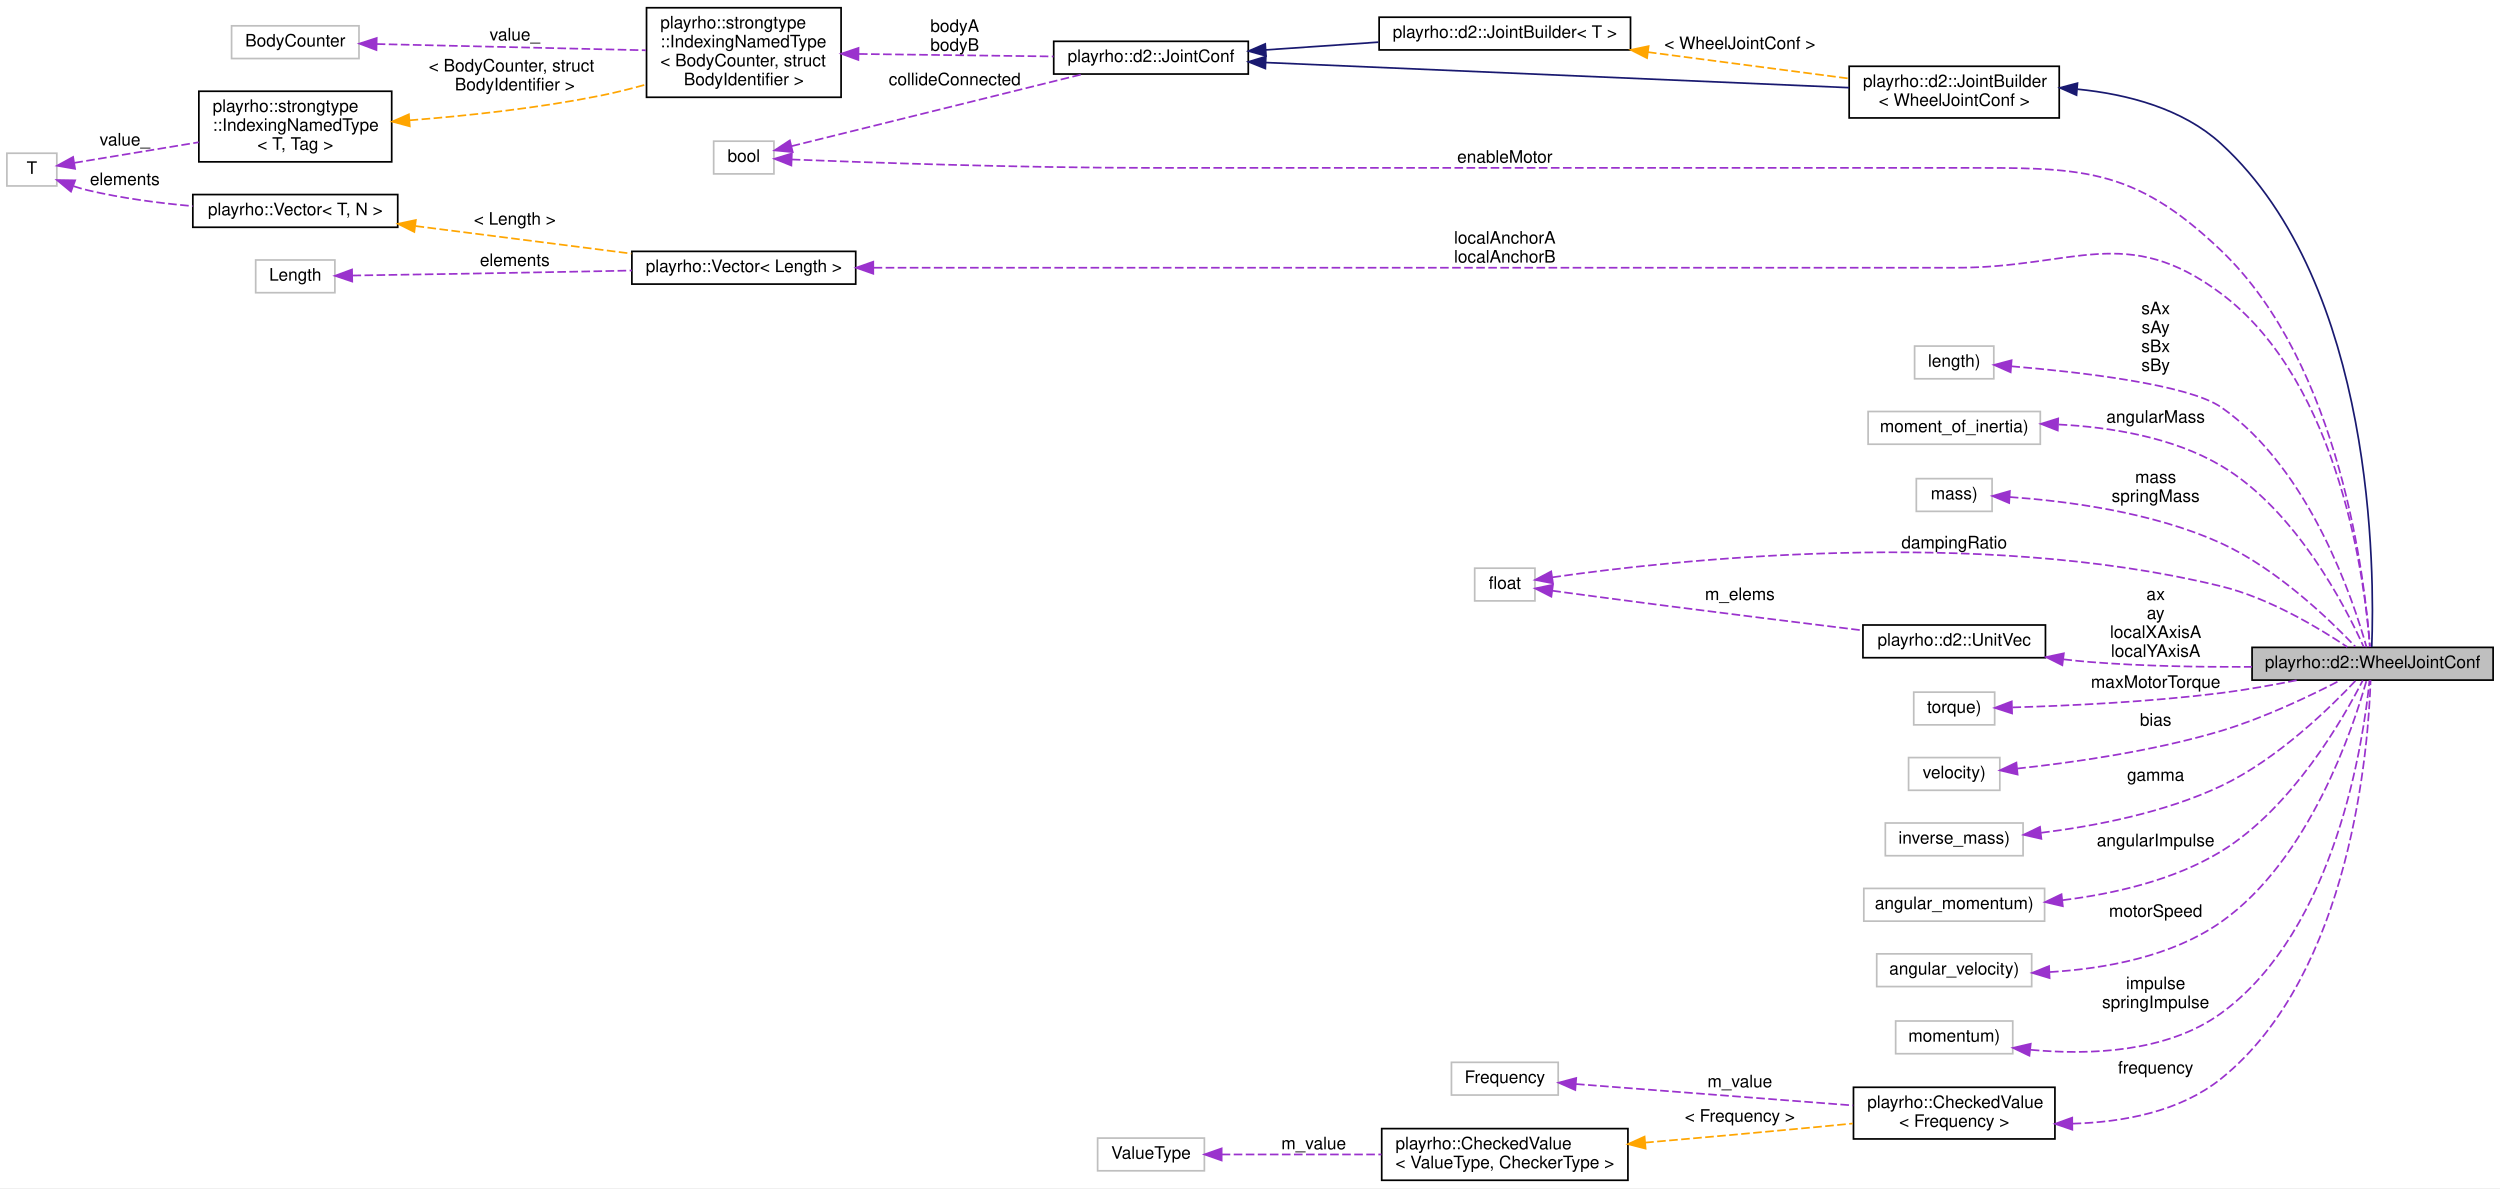
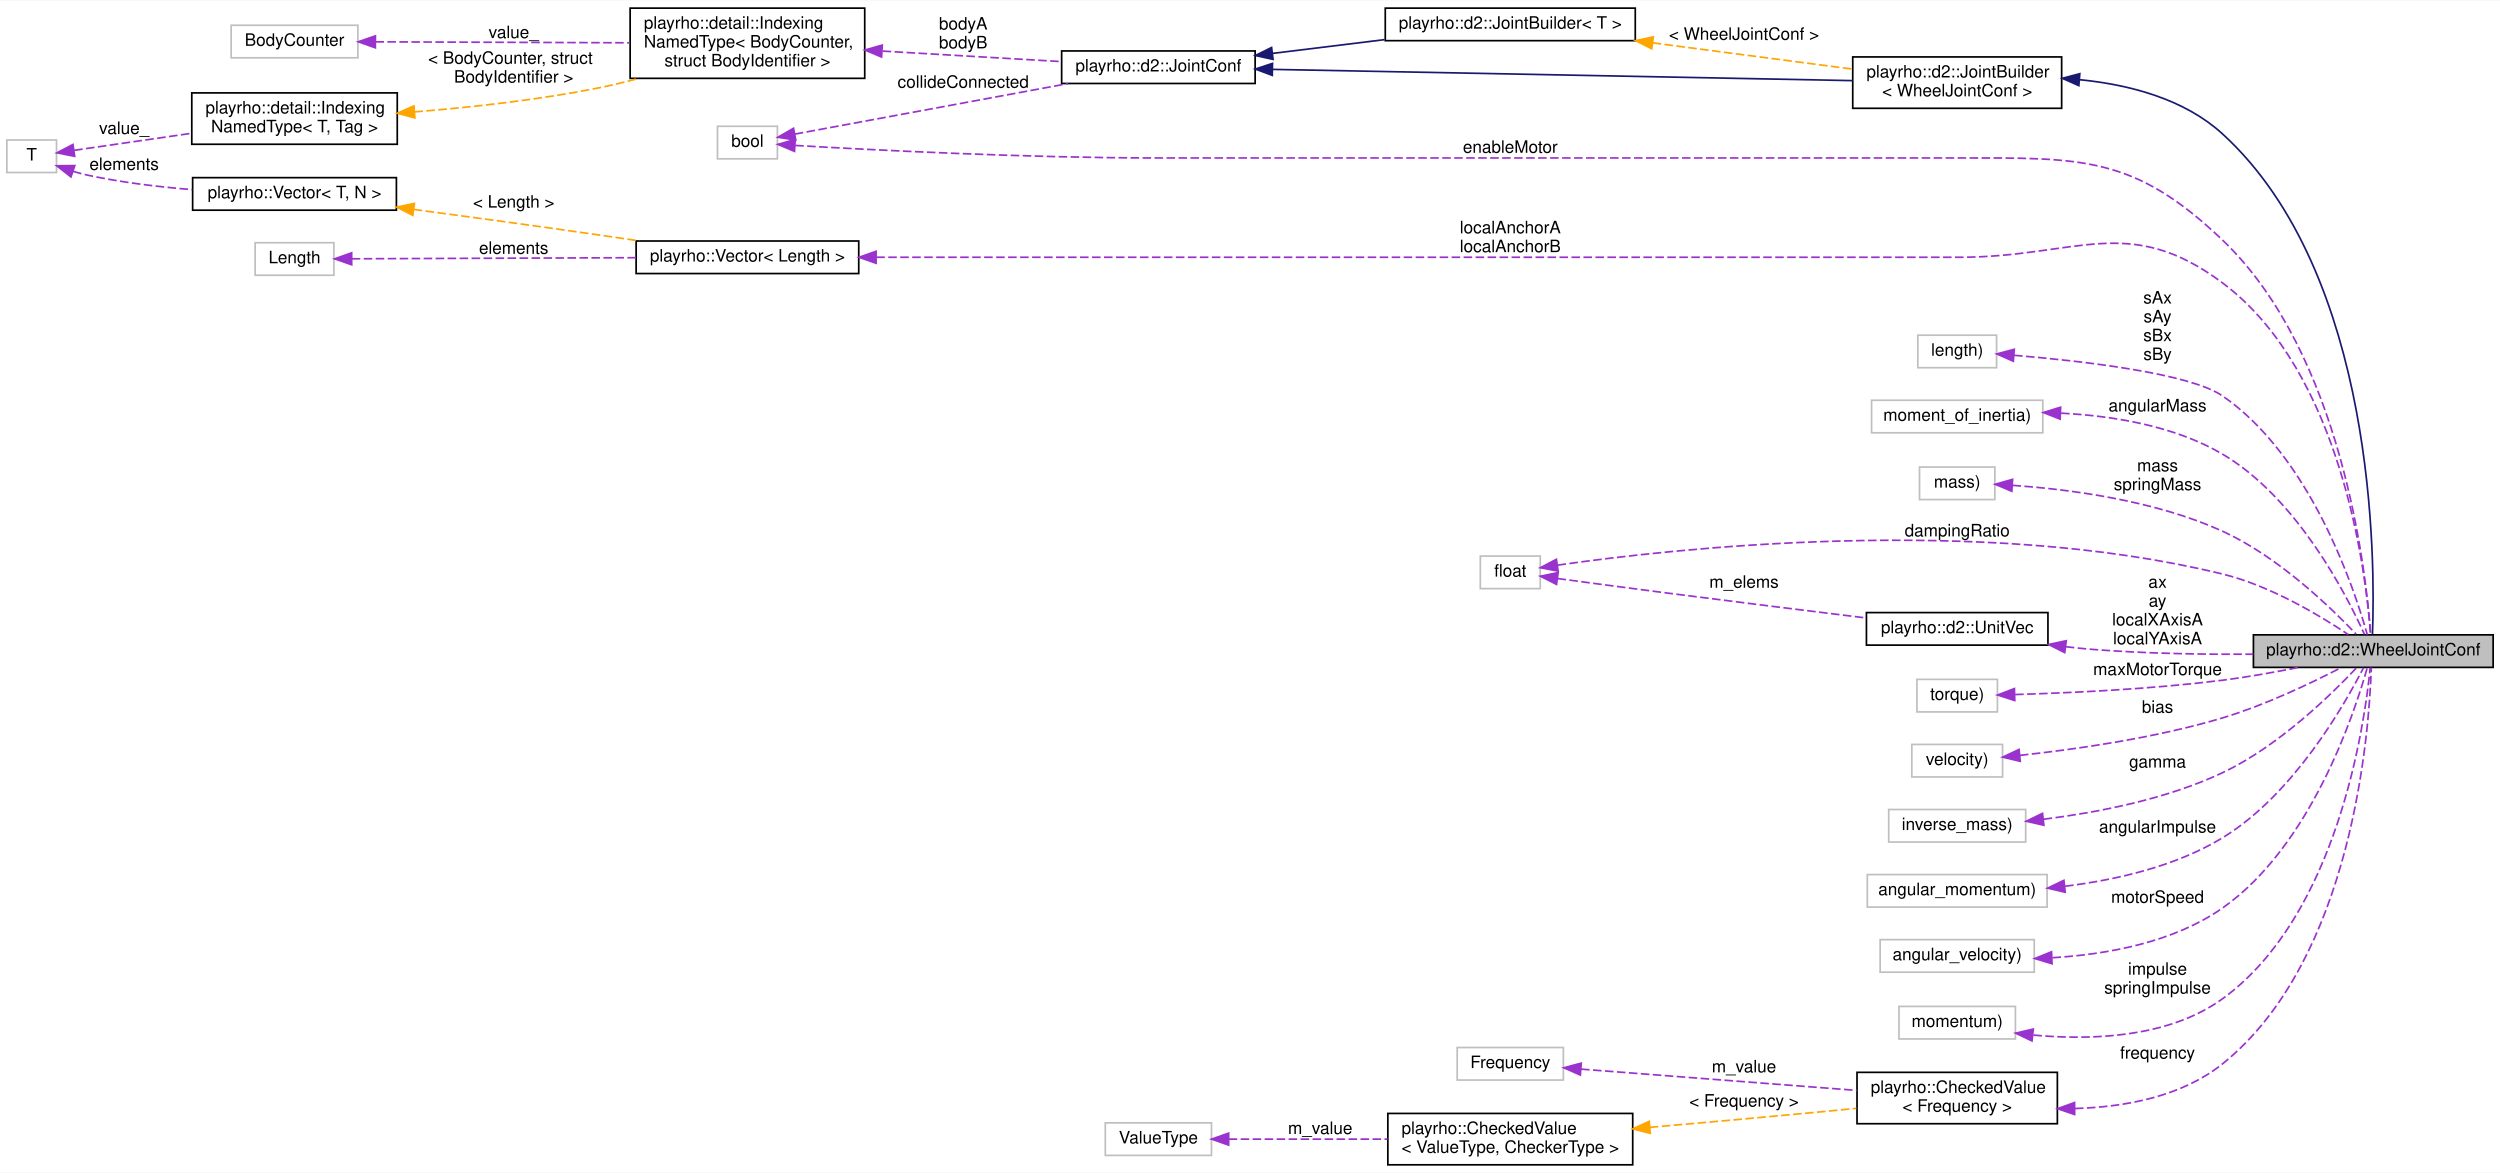
- <svg xmlns="http://www.w3.org/2000/svg" xmlns:xlink="http://www.w3.org/1999/xlink" width="1452pt" height="690pt" viewBox="0.00 0.00 1452.00 690.00">
-   <g id="graph0" class="graph" transform="scale(1 1) rotate(0) translate(4 686)">
-     <polygon fill="white" stroke="transparent" points="-4,4 -4,-686 1448,-686 1448,4 -4,4" />
+ <svg xmlns="http://www.w3.org/2000/svg" xmlns:xlink="http://www.w3.org/1999/xlink" width="1460pt" height="685pt" viewBox="0.00 0.00 1460.00 684.50">
+   <g id="graph0" class="graph" transform="scale(1 1) rotate(0) translate(4 680.5)">
+     <polygon fill="white" stroke="transparent" points="-4,4 -4,-680.5 1456,-680.5 1456,4 -4,4" />
    <g id="node1" class="node">
      <g id="a_node1">
        <a xlink:title="Wheel joint definition.">
-           <polygon fill="#bfbfbf" stroke="black" points="1304,-291 1304,-310 1444,-310 1444,-291 1304,-291" />
-           <text text-anchor="middle" x="1374" y="-298" font-family="Helvetica,sans-Serif" font-size="10.00">playrho::d2::WheelJointConf</text>
+           <polygon fill="#bfbfbf" stroke="black" points="1312,-291 1312,-310 1452,-310 1452,-291 1312,-291" />
+           <text text-anchor="middle" x="1382" y="-298" font-family="Helvetica,sans-Serif" font-size="10.00">playrho::d2::WheelJointConf</text>
        </a>
      </g>
    </g>
    <g id="node2" class="node">
      <g id="a_node2">
        <a xlink:href="structplayrho_1_1d2_1_1JointBuilder.html" target="_top" xlink:title=" ">
-           <polygon fill="white" stroke="black" points="1070,-617.5 1070,-647.5 1192,-647.5 1192,-617.5 1070,-617.5" />
-           <text text-anchor="start" x="1078" y="-635.5" font-family="Helvetica,sans-Serif" font-size="10.00">playrho::d2::JointBuilder</text>
-           <text text-anchor="middle" x="1131" y="-624.5" font-family="Helvetica,sans-Serif" font-size="10.00">&lt; WheelJointConf &gt;</text>
+           <polygon fill="white" stroke="black" points="1078,-617.5 1078,-647.5 1200,-647.5 1200,-617.5 1078,-617.5" />
+           <text text-anchor="start" x="1086" y="-635.5" font-family="Helvetica,sans-Serif" font-size="10.00">playrho::d2::JointBuilder</text>
+           <text text-anchor="middle" x="1139" y="-624.5" font-family="Helvetica,sans-Serif" font-size="10.00">&lt; WheelJointConf &gt;</text>
        </a>
      </g>
    </g>
    <g id="edge1" class="edge">
-       <path fill="none" stroke="midnightblue" d="M1202.5,-634.21C1231.57,-631.32 1263.63,-622.99 1286,-602.5 1375.74,-520.33 1375.15,-352.16 1373.51,-310.17" />
-       <polygon fill="midnightblue" stroke="midnightblue" points="1202.05,-630.73 1192.36,-635.01 1202.6,-637.71 1202.05,-630.73" />
+       <path fill="none" stroke="midnightblue" d="M1210.5,-634.21C1239.57,-631.32 1271.63,-622.99 1294,-602.5 1383.74,-520.33 1383.15,-352.16 1381.51,-310.17" />
+       <polygon fill="midnightblue" stroke="midnightblue" points="1210.05,-630.73 1200.36,-635.01 1210.6,-637.71 1210.05,-630.73" />
    </g>
    <g id="node3" class="node">
      <g id="a_node3">
-         <a xlink:href="structplayrho_1_1d2_1_1JointConf.html" target="_top" xlink:title="Abstract base joint definition class.">
-           <polygon fill="white" stroke="black" points="608,-643 608,-662 721,-662 721,-643 608,-643" />
-           <text text-anchor="middle" x="664.5" y="-650" font-family="Helvetica,sans-Serif" font-size="10.00">playrho::d2::JointConf</text>
+         <a xlink:href="structplayrho_1_1d2_1_1JointConf.html" target="_top" xlink:title="Base joint definition class.">
+           <polygon fill="white" stroke="black" points="616,-632 616,-651 729,-651 729,-632 616,-632" />
+           <text text-anchor="middle" x="672.5" y="-639" font-family="Helvetica,sans-Serif" font-size="10.00">playrho::d2::JointConf</text>
        </a>
      </g>
    </g>
    <g id="edge2" class="edge">
-       <path fill="none" stroke="midnightblue" d="M731.19,-649.67C821.5,-645.78 982.73,-638.84 1069.97,-635.08" />
-       <polygon fill="midnightblue" stroke="midnightblue" points="730.91,-646.18 721.07,-650.11 731.21,-653.17 730.91,-646.18" />
+       <path fill="none" stroke="midnightblue" d="M739.19,-640.23C829.5,-638.48 990.73,-635.35 1077.97,-633.66" />
+       <polygon fill="midnightblue" stroke="midnightblue" points="739,-636.73 729.07,-640.42 739.13,-643.73 739,-636.73" />
    </g>
    <g id="node9" class="node">
      <g id="a_node9">
        <a xlink:href="structplayrho_1_1d2_1_1JointBuilder.html" target="_top" xlink:title="Joint builder definition structure.">
-           <polygon fill="white" stroke="black" points="797,-657 797,-676 943,-676 943,-657 797,-657" />
-           <text text-anchor="middle" x="870" y="-664" font-family="Helvetica,sans-Serif" font-size="10.00">playrho::d2::JointBuilder&lt; T &gt;</text>
+           <polygon fill="white" stroke="black" points="805,-657 805,-676 951,-676 951,-657 805,-657" />
+           <text text-anchor="middle" x="878" y="-664" font-family="Helvetica,sans-Serif" font-size="10.00">playrho::d2::JointBuilder&lt; T &gt;</text>
        </a>
      </g>
    </g>
    <g id="edge9" class="edge">
-       <path fill="none" stroke="midnightblue" d="M731.16,-657.02C752.06,-658.46 775.3,-660.05 796.64,-661.52" />
-       <polygon fill="midnightblue" stroke="midnightblue" points="731.32,-653.52 721.11,-656.33 730.84,-660.5 731.32,-653.52" />
+       <path fill="none" stroke="midnightblue" d="M739.16,-649.57C760.06,-652.13 783.3,-654.99 804.64,-657.61" />
+       <polygon fill="midnightblue" stroke="midnightblue" points="739.46,-646.08 729.11,-648.33 738.61,-653.02 739.46,-646.08" />
    </g>
    <g id="node4" class="node">
      <g id="a_node4">
-         <a xlink:href="classplayrho_1_1strongtype_1_1IndexingNamedType.html" target="_top" xlink:title=" ">
-           <polygon fill="white" stroke="black" points="371.5,-629.5 371.5,-681.5 484.5,-681.5 484.5,-629.5 371.5,-629.5" />
-           <text text-anchor="start" x="379.5" y="-669.5" font-family="Helvetica,sans-Serif" font-size="10.00">playrho::strongtype</text>
-           <text text-anchor="start" x="379.5" y="-658.5" font-family="Helvetica,sans-Serif" font-size="10.00">::IndexingNamedType</text>
-           <text text-anchor="start" x="379.5" y="-647.5" font-family="Helvetica,sans-Serif" font-size="10.00">&lt; BodyCounter, struct</text>
-           <text text-anchor="middle" x="428" y="-636.5" font-family="Helvetica,sans-Serif" font-size="10.00"> BodyIdentifier &gt;</text>
+         <a xlink:href="classplayrho_1_1detail_1_1IndexingNamedType.html" target="_top" xlink:title=" ">
+           <polygon fill="white" stroke="black" points="364,-635 364,-676 501,-676 501,-635 364,-635" />
+           <text text-anchor="start" x="372" y="-664" font-family="Helvetica,sans-Serif" font-size="10.00">playrho::detail::Indexing</text>
+           <text text-anchor="start" x="372" y="-653" font-family="Helvetica,sans-Serif" font-size="10.00">NamedType&lt; BodyCounter,</text>
+           <text text-anchor="middle" x="432.5" y="-642" font-family="Helvetica,sans-Serif" font-size="10.00"> struct BodyIdentifier &gt;</text>
        </a>
      </g>
    </g>
    <g id="edge3" class="edge">
-       <path fill="none" stroke="#9a32cd" stroke-dasharray="5,2" d="M494.88,-654.66C530.5,-654.2 574.02,-653.64 607.92,-653.21" />
-       <polygon fill="#9a32cd" stroke="#9a32cd" points="494.53,-651.16 484.57,-654.79 494.62,-658.16 494.53,-651.16" />
-       <text text-anchor="middle" x="550.5" y="-667.5" font-family="Helvetica,sans-Serif" font-size="10.00"> bodyA</text>
-       <text text-anchor="middle" x="550.5" y="-656.5" font-family="Helvetica,sans-Serif" font-size="10.00">bodyB</text>
+       <path fill="none" stroke="#9a32cd" stroke-dasharray="5,2" d="M511.46,-650.91C545.54,-648.91 584.74,-646.6 615.81,-644.78" />
+       <polygon fill="#9a32cd" stroke="#9a32cd" points="510.84,-647.44 501.06,-651.53 511.25,-654.43 510.84,-647.44" />
+       <text text-anchor="middle" x="558.5" y="-663.5" font-family="Helvetica,sans-Serif" font-size="10.00"> bodyA</text>
+       <text text-anchor="middle" x="558.5" y="-652.5" font-family="Helvetica,sans-Serif" font-size="10.00">bodyB</text>
    </g>
    <g id="node5" class="node">
      <g id="a_node5">
        <a xlink:title=" ">
-           <polygon fill="white" stroke="#bfbfbf" points="130.5,-652 130.5,-671 204.5,-671 204.5,-652 130.5,-652" />
-           <text text-anchor="middle" x="167.5" y="-659" font-family="Helvetica,sans-Serif" font-size="10.00">BodyCounter</text>
+           <polygon fill="white" stroke="#bfbfbf" points="131,-647 131,-666 205,-666 205,-647 131,-647" />
+           <text text-anchor="middle" x="168" y="-654" font-family="Helvetica,sans-Serif" font-size="10.00">BodyCounter</text>
        </a>
      </g>
    </g>
    <g id="edge4" class="edge">
-       <path fill="none" stroke="#9a32cd" stroke-dasharray="5,2" d="M214.8,-660.43C258.6,-659.41 324.4,-657.88 371.1,-656.8" />
-       <polygon fill="#9a32cd" stroke="#9a32cd" points="214.63,-656.93 204.72,-660.66 214.79,-663.93 214.63,-656.93" />
-       <text text-anchor="middle" x="295" y="-662.5" font-family="Helvetica,sans-Serif" font-size="10.00"> value_</text>
+       <path fill="none" stroke="#9a32cd" stroke-dasharray="5,2" d="M215.25,-656.32C256.41,-656.17 317.14,-655.94 363.77,-655.76" />
+       <polygon fill="#9a32cd" stroke="#9a32cd" points="215.21,-652.82 205.22,-656.36 215.24,-659.82 215.21,-652.82" />
+       <text text-anchor="middle" x="296" y="-658.5" font-family="Helvetica,sans-Serif" font-size="10.00"> value_</text>
    </g>
    <g id="node6" class="node">
      <g id="a_node6">
-         <a xlink:href="classplayrho_1_1strongtype_1_1IndexingNamedType.html" target="_top" xlink:title="An indexable, hashable, named &quot;strong type&quot; template class.">
-           <polygon fill="white" stroke="black" points="111.5,-592 111.5,-633 223.5,-633 223.5,-592 111.5,-592" />
-           <text text-anchor="start" x="119.5" y="-621" font-family="Helvetica,sans-Serif" font-size="10.00">playrho::strongtype</text>
-           <text text-anchor="start" x="119.5" y="-610" font-family="Helvetica,sans-Serif" font-size="10.00">::IndexingNamedType</text>
-           <text text-anchor="middle" x="167.5" y="-599" font-family="Helvetica,sans-Serif" font-size="10.00">&lt; T, Tag &gt;</text>
+         <a xlink:href="classplayrho_1_1detail_1_1IndexingNamedType.html" target="_top" xlink:title="An indexable, hashable, named &quot;strong type&quot; template class.">
+           <polygon fill="white" stroke="black" points="108,-596.5 108,-626.5 228,-626.5 228,-596.5 108,-596.5" />
+           <text text-anchor="start" x="116" y="-614.5" font-family="Helvetica,sans-Serif" font-size="10.00">playrho::detail::Indexing</text>
+           <text text-anchor="middle" x="168" y="-603.5" font-family="Helvetica,sans-Serif" font-size="10.00">NamedType&lt; T, Tag &gt;</text>
        </a>
      </g>
    </g>
    <g id="edge5" class="edge">
-       <path fill="none" stroke="orange" stroke-dasharray="5,2" d="M233.89,-616.13C267.36,-618.75 308.61,-623.17 345,-630.5 353.61,-632.23 362.6,-634.5 371.35,-636.95" />
-       <polygon fill="orange" stroke="orange" points="234,-612.63 223.77,-615.37 233.48,-619.61 234,-612.63" />
-       <text text-anchor="start" x="245" y="-644.5" font-family="Helvetica,sans-Serif" font-size="10.00"> &lt; BodyCounter, struct</text>
-       <text text-anchor="middle" x="295" y="-633.5" font-family="Helvetica,sans-Serif" font-size="10.00"> BodyIdentifier &gt;</text>
+       <path fill="none" stroke="orange" stroke-dasharray="5,2" d="M238.01,-615.4C270.93,-618.05 310.74,-622.41 346,-629.5 353.45,-631 361.19,-632.87 368.82,-634.93" />
+       <polygon fill="orange" stroke="orange" points="238.26,-611.91 228.02,-614.63 237.73,-618.89 238.26,-611.91" />
+       <text text-anchor="start" x="246" y="-643.5" font-family="Helvetica,sans-Serif" font-size="10.00"> &lt; BodyCounter, struct</text>
+       <text text-anchor="middle" x="296" y="-632.5" font-family="Helvetica,sans-Serif" font-size="10.00"> BodyIdentifier &gt;</text>
    </g>
    <g id="node7" class="node">
      <g id="a_node7">
        <a xlink:title=" ">
-           <polygon fill="white" stroke="#bfbfbf" points="0,-578 0,-597 29,-597 29,-578 0,-578" />
-           <text text-anchor="middle" x="14.5" y="-585" font-family="Helvetica,sans-Serif" font-size="10.00">T</text>
+           <polygon fill="white" stroke="#bfbfbf" points="0,-580 0,-599 29,-599 29,-580 0,-580" />
+           <text text-anchor="middle" x="14.5" y="-587" font-family="Helvetica,sans-Serif" font-size="10.00">T</text>
        </a>
      </g>
    </g>
    <g id="edge6" class="edge">
-       <path fill="none" stroke="#9a32cd" stroke-dasharray="5,2" d="M39.18,-591.42C58.5,-594.62 86.56,-599.26 111.42,-603.38" />
-       <polygon fill="#9a32cd" stroke="#9a32cd" points="39.6,-587.94 29.17,-589.76 38.46,-594.85 39.6,-587.94" />
-       <text text-anchor="middle" x="68.5" y="-601.5" font-family="Helvetica,sans-Serif" font-size="10.00"> value_</text>
+       <path fill="none" stroke="#9a32cd" stroke-dasharray="5,2" d="M39.3,-592.96C57.68,-595.63 83.94,-599.44 107.87,-602.91" />
+       <polygon fill="#9a32cd" stroke="#9a32cd" points="39.61,-589.46 29.21,-591.49 38.61,-596.39 39.61,-589.46" />
+       <text text-anchor="middle" x="68.5" y="-602.5" font-family="Helvetica,sans-Serif" font-size="10.00"> value_</text>
    </g>
    <g id="node12" class="node">
      <g id="a_node12">
        <a xlink:href="structplayrho_1_1Vector.html" target="_top" xlink:title="Vector.">
-           <polygon fill="white" stroke="black" points="108,-554 108,-573 227,-573 227,-554 108,-554" />
-           <text text-anchor="middle" x="167.5" y="-561" font-family="Helvetica,sans-Serif" font-size="10.00">playrho::Vector&lt; T, N &gt;</text>
+           <polygon fill="white" stroke="black" points="108.5,-558 108.5,-577 227.5,-577 227.5,-558 108.5,-558" />
+           <text text-anchor="middle" x="168" y="-565" font-family="Helvetica,sans-Serif" font-size="10.00">playrho::Vector&lt; T, N &gt;</text>
        </a>
      </g>
    </g>
    <g id="edge13" class="edge">
-       <path fill="none" stroke="#9a32cd" stroke-dasharray="5,2" d="M38.67,-577.89C41.45,-576.97 44.26,-576.15 47,-575.5 66.58,-570.87 88.38,-568.03 107.94,-566.28" />
-       <polygon fill="#9a32cd" stroke="#9a32cd" points="37.22,-574.69 29.05,-581.44 39.65,-581.26 37.22,-574.69" />
-       <text text-anchor="middle" x="68.5" y="-578.5" font-family="Helvetica,sans-Serif" font-size="10.00"> elements</text>
+       <path fill="none" stroke="#9a32cd" stroke-dasharray="5,2" d="M38.71,-580.68C41.47,-579.85 44.28,-579.09 47,-578.5 66.73,-574.22 88.64,-571.6 108.27,-570" />
+       <polygon fill="#9a32cd" stroke="#9a32cd" points="37.44,-577.42 29.09,-583.94 39.68,-584.05 37.44,-577.42" />
+       <text text-anchor="middle" x="68.5" y="-581.5" font-family="Helvetica,sans-Serif" font-size="10.00"> elements</text>
    </g>
    <g id="node8" class="node">
      <g id="a_node8">
        <a xlink:title=" ">
-           <polygon fill="white" stroke="#bfbfbf" points="410.5,-585 410.5,-604 445.5,-604 445.5,-585 410.5,-585" />
-           <text text-anchor="middle" x="428" y="-592" font-family="Helvetica,sans-Serif" font-size="10.00">bool</text>
+           <polygon fill="white" stroke="#bfbfbf" points="415,-588 415,-607 450,-607 450,-588 415,-588" />
+           <text text-anchor="middle" x="432.5" y="-595" font-family="Helvetica,sans-Serif" font-size="10.00">bool</text>
        </a>
      </g>
    </g>
    <g id="edge22" class="edge">
-       <path fill="none" stroke="#9a32cd" stroke-dasharray="5,2" d="M455.84,-593.37C499.4,-591.63 588.23,-588.5 663.5,-588.5 663.5,-588.5 663.5,-588.5 1132,-588.5 1203.69,-588.5 1234.16,-590.02 1286,-540.5 1355.86,-473.76 1369.83,-346.65 1372.44,-310.38" />
-       <polygon fill="#9a32cd" stroke="#9a32cd" points="455.62,-589.87 445.77,-593.78 455.91,-596.87 455.62,-589.87" />
-       <text text-anchor="middle" x="870" y="-591.5" font-family="Helvetica,sans-Serif" font-size="10.00"> enableMotor</text>
+       <path fill="none" stroke="#9a32cd" stroke-dasharray="5,2" d="M460.4,-595.82C504.49,-593.22 594.88,-588.5 671.5,-588.5 671.5,-588.5 671.5,-588.5 1140,-588.5 1211.69,-588.5 1242.16,-590.02 1294,-540.5 1363.86,-473.76 1377.83,-346.65 1380.44,-310.38" />
+       <polygon fill="#9a32cd" stroke="#9a32cd" points="460,-592.34 450.23,-596.43 460.42,-599.32 460,-592.34" />
+       <text text-anchor="middle" x="878" y="-591.5" font-family="Helvetica,sans-Serif" font-size="10.00"> enableMotor</text>
    </g>
    <g id="edge7" class="edge">
-       <path fill="none" stroke="#9a32cd" stroke-dasharray="5,2" d="M455.76,-601.12C497.18,-611.36 577,-631.11 624.74,-642.91" />
-       <polygon fill="#9a32cd" stroke="#9a32cd" points="456.41,-597.67 445.86,-598.67 454.73,-604.47 456.41,-597.67" />
-       <text text-anchor="middle" x="550.5" y="-636.5" font-family="Helvetica,sans-Serif" font-size="10.00"> collideConnected</text>
+       <path fill="none" stroke="#9a32cd" stroke-dasharray="5,2" d="M460.16,-602.43C498.67,-609.55 570.61,-622.85 619.76,-631.93" />
+       <polygon fill="#9a32cd" stroke="#9a32cd" points="460.71,-598.97 450.24,-600.59 459.43,-605.85 460.71,-598.97" />
+       <text text-anchor="middle" x="558.5" y="-629.5" font-family="Helvetica,sans-Serif" font-size="10.00"> collideConnected</text>
    </g>
    <g id="edge8" class="edge">
-       <path fill="none" stroke="orange" stroke-dasharray="5,2" d="M953.12,-655.72C990.91,-650.76 1034.94,-644.98 1069.62,-640.43" />
-       <polygon fill="orange" stroke="orange" points="952.61,-652.26 943.15,-657.03 953.52,-659.2 952.61,-652.26" />
-       <text text-anchor="middle" x="1006.5" y="-657.5" font-family="Helvetica,sans-Serif" font-size="10.00"> &lt; WheelJointConf &gt;</text>
+       <path fill="none" stroke="orange" stroke-dasharray="5,2" d="M961.12,-655.72C998.91,-650.76 1042.94,-644.98 1077.62,-640.43" />
+       <polygon fill="orange" stroke="orange" points="960.61,-652.26 951.15,-657.03 961.52,-659.2 960.61,-652.26" />
+       <text text-anchor="middle" x="1014.5" y="-657.5" font-family="Helvetica,sans-Serif" font-size="10.00"> &lt; WheelJointConf &gt;</text>
    </g>
    <g id="node10" class="node">
      <g id="a_node10">
        <a xlink:href="structplayrho_1_1Vector.html" target="_top" xlink:title=" ">
-           <polygon fill="white" stroke="black" points="363,-521 363,-540 493,-540 493,-521 363,-521" />
-           <text text-anchor="middle" x="428" y="-528" font-family="Helvetica,sans-Serif" font-size="10.00">playrho::Vector&lt; Length &gt;</text>
+           <polygon fill="white" stroke="black" points="367.5,-521 367.5,-540 497.5,-540 497.5,-521 367.5,-521" />
+           <text text-anchor="middle" x="432.5" y="-528" font-family="Helvetica,sans-Serif" font-size="10.00">playrho::Vector&lt; Length &gt;</text>
        </a>
      </g>
    </g>
    <g id="edge10" class="edge">
-       <path fill="none" stroke="#9a32cd" stroke-dasharray="5,2" d="M503.4,-530.5C549.51,-530.5 609.94,-530.5 663.5,-530.5 663.5,-530.5 663.5,-530.5 1132,-530.5 1200.77,-530.5 1230.91,-556.66 1286,-515.5 1356,-463.2 1369.84,-345.08 1372.43,-310.31" />
-       <polygon fill="#9a32cd" stroke="#9a32cd" points="503.2,-527 493.2,-530.5 503.2,-534 503.2,-527" />
-       <text text-anchor="middle" x="870" y="-544.5" font-family="Helvetica,sans-Serif" font-size="10.00"> localAnchorA</text>
-       <text text-anchor="middle" x="870" y="-533.5" font-family="Helvetica,sans-Serif" font-size="10.00">localAnchorB</text>
+       <path fill="none" stroke="#9a32cd" stroke-dasharray="5,2" d="M507.73,-530.5C554.68,-530.5 616.64,-530.5 671.5,-530.5 671.5,-530.5 671.5,-530.5 1140,-530.5 1208.77,-530.5 1238.91,-556.66 1294,-515.5 1364,-463.2 1377.84,-345.08 1380.43,-310.31" />
+       <polygon fill="#9a32cd" stroke="#9a32cd" points="507.64,-527 497.64,-530.5 507.64,-534 507.64,-527" />
+       <text text-anchor="middle" x="878" y="-544.5" font-family="Helvetica,sans-Serif" font-size="10.00"> localAnchorA</text>
+       <text text-anchor="middle" x="878" y="-533.5" font-family="Helvetica,sans-Serif" font-size="10.00">localAnchorB</text>
    </g>
    <g id="node11" class="node">
      <g id="a_node11">
        <a xlink:title=" ">
-           <polygon fill="white" stroke="#bfbfbf" points="144.5,-516 144.5,-535 190.5,-535 190.5,-516 144.5,-516" />
-           <text text-anchor="middle" x="167.5" y="-523" font-family="Helvetica,sans-Serif" font-size="10.00">Length</text>
+           <polygon fill="white" stroke="#bfbfbf" points="145,-520 145,-539 191,-539 191,-520 145,-520" />
+           <text text-anchor="middle" x="168" y="-527" font-family="Helvetica,sans-Serif" font-size="10.00">Length</text>
        </a>
      </g>
    </g>
    <g id="edge11" class="edge">
-       <path fill="none" stroke="#9a32cd" stroke-dasharray="5,2" d="M200.72,-525.98C236.1,-526.52 294.6,-527.46 345,-528.5 350.84,-528.62 356.91,-528.75 362.99,-528.89" />
-       <polygon fill="#9a32cd" stroke="#9a32cd" points="200.57,-522.47 190.51,-525.82 200.46,-529.47 200.57,-522.47" />
-       <text text-anchor="middle" x="295" y="-531.5" font-family="Helvetica,sans-Serif" font-size="10.00"> elements</text>
+       <path fill="none" stroke="#9a32cd" stroke-dasharray="5,2" d="M201.41,-529.62C242.65,-529.78 314.82,-530.06 367.36,-530.26" />
+       <polygon fill="#9a32cd" stroke="#9a32cd" points="201.39,-526.12 191.38,-529.59 201.37,-533.12 201.39,-526.12" />
+       <text text-anchor="middle" x="296" y="-532.5" font-family="Helvetica,sans-Serif" font-size="10.00"> elements</text>
    </g>
    <g id="edge12" class="edge">
-       <path fill="none" stroke="orange" stroke-dasharray="5,2" d="M237.35,-554.71C276.24,-549.75 324.55,-543.58 362.68,-538.71" />
-       <polygon fill="orange" stroke="orange" points="236.63,-551.27 227.16,-556.01 237.52,-558.22 236.63,-551.27" />
-       <text text-anchor="middle" x="295" y="-555.5" font-family="Helvetica,sans-Serif" font-size="10.00"> &lt; Length &gt;</text>
+       <path fill="none" stroke="orange" stroke-dasharray="5,2" d="M237.58,-558.46C270.4,-554.07 310.26,-548.64 346,-543.5 353.58,-542.41 361.53,-541.24 369.41,-540.06" />
+       <polygon fill="orange" stroke="orange" points="237.08,-555 227.63,-559.79 238.01,-561.94 237.08,-555" />
+       <text text-anchor="middle" x="296" y="-559.5" font-family="Helvetica,sans-Serif" font-size="10.00"> &lt; Length &gt;</text>
    </g>
    <g id="node13" class="node">
      <g id="a_node13">
        <a xlink:title=" ">
-           <polygon fill="white" stroke="#bfbfbf" points="1108,-466 1108,-485 1154,-485 1154,-466 1108,-466" />
-           <text text-anchor="middle" x="1131" y="-473" font-family="Helvetica,sans-Serif" font-size="10.00">length)</text>
+           <polygon fill="white" stroke="#bfbfbf" points="1116,-466 1116,-485 1162,-485 1162,-466 1116,-466" />
+           <text text-anchor="middle" x="1139" y="-473" font-family="Helvetica,sans-Serif" font-size="10.00">length)</text>
        </a>
      </g>
    </g>
    <g id="edge14" class="edge">
-       <path fill="none" stroke="#9a32cd" stroke-dasharray="5,2" d="M1164.21,-473.26C1203.4,-469.99 1266.74,-462.81 1286,-449.5 1337.5,-413.9 1362.9,-337.12 1370.49,-310.12" />
-       <polygon fill="#9a32cd" stroke="#9a32cd" points="1163.78,-469.78 1154.09,-474.06 1164.33,-476.76 1163.78,-469.78" />
-       <text text-anchor="middle" x="1248" y="-503.5" font-family="Helvetica,sans-Serif" font-size="10.00"> sAx</text>
-       <text text-anchor="middle" x="1248" y="-492.5" font-family="Helvetica,sans-Serif" font-size="10.00">sAy</text>
-       <text text-anchor="middle" x="1248" y="-481.5" font-family="Helvetica,sans-Serif" font-size="10.00">sBx</text>
-       <text text-anchor="middle" x="1248" y="-470.5" font-family="Helvetica,sans-Serif" font-size="10.00">sBy</text>
+       <path fill="none" stroke="#9a32cd" stroke-dasharray="5,2" d="M1172.21,-473.26C1211.4,-469.99 1274.74,-462.81 1294,-449.5 1345.5,-413.9 1370.9,-337.12 1378.49,-310.12" />
+       <polygon fill="#9a32cd" stroke="#9a32cd" points="1171.78,-469.78 1162.09,-474.06 1172.33,-476.76 1171.78,-469.78" />
+       <text text-anchor="middle" x="1256" y="-503.5" font-family="Helvetica,sans-Serif" font-size="10.00"> sAx</text>
+       <text text-anchor="middle" x="1256" y="-492.5" font-family="Helvetica,sans-Serif" font-size="10.00">sAy</text>
+       <text text-anchor="middle" x="1256" y="-481.5" font-family="Helvetica,sans-Serif" font-size="10.00">sBx</text>
+       <text text-anchor="middle" x="1256" y="-470.5" font-family="Helvetica,sans-Serif" font-size="10.00">sBy</text>
    </g>
    <g id="node14" class="node">
      <g id="a_node14">
        <a xlink:title=" ">
-           <polygon fill="white" stroke="#bfbfbf" points="1081,-428 1081,-447 1181,-447 1181,-428 1081,-428" />
-           <text text-anchor="middle" x="1131" y="-435" font-family="Helvetica,sans-Serif" font-size="10.00">moment_of_inertia)</text>
+           <polygon fill="white" stroke="#bfbfbf" points="1089,-428 1089,-447 1189,-447 1189,-428 1089,-428" />
+           <text text-anchor="middle" x="1139" y="-435" font-family="Helvetica,sans-Serif" font-size="10.00">moment_of_inertia)</text>
        </a>
      </g>
    </g>
    <g id="edge15" class="edge">
-       <path fill="none" stroke="#9a32cd" stroke-dasharray="5,2" d="M1191.67,-439.45C1221.78,-437.93 1257.8,-432.12 1286,-415.5 1329.57,-389.83 1358.55,-333.07 1368.84,-310.26" />
-       <polygon fill="#9a32cd" stroke="#9a32cd" points="1191.15,-435.96 1181.28,-439.82 1191.4,-442.96 1191.15,-435.96" />
-       <text text-anchor="middle" x="1248" y="-440.5" font-family="Helvetica,sans-Serif" font-size="10.00"> angularMass</text>
+       <path fill="none" stroke="#9a32cd" stroke-dasharray="5,2" d="M1199.67,-439.45C1229.78,-437.93 1265.8,-432.12 1294,-415.5 1337.57,-389.83 1366.55,-333.07 1376.84,-310.26" />
+       <polygon fill="#9a32cd" stroke="#9a32cd" points="1199.15,-435.96 1189.28,-439.82 1199.4,-442.96 1199.15,-435.96" />
+       <text text-anchor="middle" x="1256" y="-440.5" font-family="Helvetica,sans-Serif" font-size="10.00"> angularMass</text>
    </g>
    <g id="node15" class="node">
      <g id="a_node15">
        <a xlink:title=" ">
-           <polygon fill="white" stroke="#bfbfbf" points="1109,-389 1109,-408 1153,-408 1153,-389 1109,-389" />
-           <text text-anchor="middle" x="1131" y="-396" font-family="Helvetica,sans-Serif" font-size="10.00">mass)</text>
+           <polygon fill="white" stroke="#bfbfbf" points="1117,-389 1117,-408 1161,-408 1161,-389 1117,-389" />
+           <text text-anchor="middle" x="1139" y="-396" font-family="Helvetica,sans-Serif" font-size="10.00">mass)</text>
        </a>
      </g>
    </g>
    <g id="edge16" class="edge">
-       <path fill="none" stroke="#9a32cd" stroke-dasharray="5,2" d="M1163.28,-397.32C1195.39,-395.09 1246.14,-388.72 1286,-370.5 1318.44,-355.67 1349.19,-326 1363.92,-310.48" />
-       <polygon fill="#9a32cd" stroke="#9a32cd" points="1162.92,-393.83 1153.15,-397.93 1163.34,-400.82 1162.92,-393.83" />
-       <text text-anchor="middle" x="1248" y="-405.5" font-family="Helvetica,sans-Serif" font-size="10.00"> mass</text>
-       <text text-anchor="middle" x="1248" y="-394.5" font-family="Helvetica,sans-Serif" font-size="10.00">springMass</text>
+       <path fill="none" stroke="#9a32cd" stroke-dasharray="5,2" d="M1171.28,-397.32C1203.39,-395.09 1254.14,-388.72 1294,-370.5 1326.44,-355.67 1357.19,-326 1371.92,-310.48" />
+       <polygon fill="#9a32cd" stroke="#9a32cd" points="1170.92,-393.83 1161.15,-397.93 1171.34,-400.82 1170.92,-393.83" />
+       <text text-anchor="middle" x="1256" y="-405.5" font-family="Helvetica,sans-Serif" font-size="10.00"> mass</text>
+       <text text-anchor="middle" x="1256" y="-394.5" font-family="Helvetica,sans-Serif" font-size="10.00">springMass</text>
    </g>
    <g id="node16" class="node">
      <g id="a_node16">
        <a xlink:title=" ">
-           <polygon fill="white" stroke="#bfbfbf" points="852.5,-337 852.5,-356 887.5,-356 887.5,-337 852.5,-337" />
-           <text text-anchor="middle" x="870" y="-344" font-family="Helvetica,sans-Serif" font-size="10.00">float</text>
+           <polygon fill="white" stroke="#bfbfbf" points="860.5,-337 860.5,-356 895.5,-356 895.5,-337 860.5,-337" />
+           <text text-anchor="middle" x="878" y="-344" font-family="Helvetica,sans-Serif" font-size="10.00">float</text>
        </a>
      </g>
    </g>
    <g id="edge17" class="edge">
-       <path fill="none" stroke="#9a32cd" stroke-dasharray="5,2" d="M897.61,-350.7C964.23,-360.29 1143.13,-380.44 1286,-345.5 1313.92,-338.67 1342.89,-321.25 1359.36,-310.19" />
-       <polygon fill="#9a32cd" stroke="#9a32cd" points="897.96,-347.21 887.55,-349.2 896.93,-354.13 897.96,-347.21" />
-       <text text-anchor="middle" x="1131" y="-367.5" font-family="Helvetica,sans-Serif" font-size="10.00"> dampingRatio</text>
+       <path fill="none" stroke="#9a32cd" stroke-dasharray="5,2" d="M905.61,-350.7C972.23,-360.29 1151.13,-380.44 1294,-345.5 1321.92,-338.67 1350.89,-321.25 1367.36,-310.19" />
+       <polygon fill="#9a32cd" stroke="#9a32cd" points="905.96,-347.21 895.55,-349.2 904.93,-354.13 905.96,-347.21" />
+       <text text-anchor="middle" x="1139" y="-367.5" font-family="Helvetica,sans-Serif" font-size="10.00"> dampingRatio</text>
    </g>
    <g id="node22" class="node">
      <g id="a_node22">
        <a xlink:href="classplayrho_1_1d2_1_1UnitVec.html" target="_top" xlink:title="2-D unit vector.">
-           <polygon fill="white" stroke="black" points="1078,-304 1078,-323 1184,-323 1184,-304 1078,-304" />
-           <text text-anchor="middle" x="1131" y="-311" font-family="Helvetica,sans-Serif" font-size="10.00">playrho::d2::UnitVec</text>
+           <polygon fill="white" stroke="black" points="1086,-304 1086,-323 1192,-323 1192,-304 1086,-304" />
+           <text text-anchor="middle" x="1139" y="-311" font-family="Helvetica,sans-Serif" font-size="10.00">playrho::d2::UnitVec</text>
        </a>
      </g>
    </g>
    <g id="edge25" class="edge">
-       <path fill="none" stroke="#9a32cd" stroke-dasharray="5,2" d="M897.59,-342.89C915.51,-340.48 939.67,-337.25 961,-334.5 1000.15,-329.46 1044.42,-323.96 1077.83,-319.86" />
-       <polygon fill="#9a32cd" stroke="#9a32cd" points="897.02,-339.44 887.58,-344.24 897.96,-346.37 897.02,-339.44" />
-       <text text-anchor="middle" x="1006.5" y="-337.5" font-family="Helvetica,sans-Serif" font-size="10.00"> m_elems</text>
+       <path fill="none" stroke="#9a32cd" stroke-dasharray="5,2" d="M905.59,-342.89C923.51,-340.48 947.67,-337.25 969,-334.5 1008.15,-329.46 1052.42,-323.96 1085.83,-319.86" />
+       <polygon fill="#9a32cd" stroke="#9a32cd" points="905.02,-339.44 895.58,-344.24 905.96,-346.37 905.02,-339.44" />
+       <text text-anchor="middle" x="1014.5" y="-337.5" font-family="Helvetica,sans-Serif" font-size="10.00"> m_elems</text>
    </g>
    <g id="node17" class="node">
      <g id="a_node17">
        <a xlink:title=" ">
-           <polygon fill="white" stroke="#bfbfbf" points="1107.5,-265 1107.5,-284 1154.5,-284 1154.5,-265 1107.5,-265" />
-           <text text-anchor="middle" x="1131" y="-272" font-family="Helvetica,sans-Serif" font-size="10.00">torque)</text>
+           <polygon fill="white" stroke="#bfbfbf" points="1115.5,-265 1115.5,-284 1162.5,-284 1162.5,-265 1115.5,-265" />
+           <text text-anchor="middle" x="1139" y="-272" font-family="Helvetica,sans-Serif" font-size="10.00">torque)</text>
        </a>
      </g>
    </g>
    <g id="edge18" class="edge">
-       <path fill="none" stroke="#9a32cd" stroke-dasharray="5,2" d="M1164.84,-275.14C1196.1,-276.05 1244.41,-278.25 1286,-283.5 1300.51,-285.33 1316.23,-288.15 1330.26,-290.96" />
-       <polygon fill="#9a32cd" stroke="#9a32cd" points="1164.62,-271.63 1154.53,-274.87 1164.43,-278.63 1164.62,-271.63" />
-       <text text-anchor="middle" x="1248" y="-286.5" font-family="Helvetica,sans-Serif" font-size="10.00"> maxMotorTorque</text>
+       <path fill="none" stroke="#9a32cd" stroke-dasharray="5,2" d="M1172.84,-275.14C1204.1,-276.05 1252.41,-278.25 1294,-283.5 1308.51,-285.33 1324.23,-288.15 1338.26,-290.96" />
+       <polygon fill="#9a32cd" stroke="#9a32cd" points="1172.62,-271.63 1162.53,-274.87 1172.43,-278.63 1172.62,-271.63" />
+       <text text-anchor="middle" x="1256" y="-286.5" font-family="Helvetica,sans-Serif" font-size="10.00"> maxMotorTorque</text>
    </g>
    <g id="node18" class="node">
      <g id="a_node18">
        <a xlink:title=" ">
-           <polygon fill="white" stroke="#bfbfbf" points="1104.5,-227 1104.5,-246 1157.5,-246 1157.5,-227 1104.5,-227" />
-           <text text-anchor="middle" x="1131" y="-234" font-family="Helvetica,sans-Serif" font-size="10.00">velocity)</text>
+           <polygon fill="white" stroke="#bfbfbf" points="1112.5,-227 1112.5,-246 1165.5,-246 1165.5,-227 1112.5,-227" />
+           <text text-anchor="middle" x="1139" y="-234" font-family="Helvetica,sans-Serif" font-size="10.00">velocity)</text>
        </a>
      </g>
    </g>
    <g id="edge19" class="edge">
-       <path fill="none" stroke="#9a32cd" stroke-dasharray="5,2" d="M1167.61,-239.62C1199.21,-243.02 1246.37,-249.62 1286,-261.5 1310.89,-268.96 1337.98,-281.94 1355.2,-290.86" />
-       <polygon fill="#9a32cd" stroke="#9a32cd" points="1167.83,-236.13 1157.53,-238.59 1167.12,-243.09 1167.83,-236.13" />
-       <text text-anchor="middle" x="1248" y="-264.5" font-family="Helvetica,sans-Serif" font-size="10.00"> bias</text>
+       <path fill="none" stroke="#9a32cd" stroke-dasharray="5,2" d="M1175.61,-239.62C1207.21,-243.02 1254.37,-249.62 1294,-261.5 1318.89,-268.96 1345.98,-281.94 1363.2,-290.86" />
+       <polygon fill="#9a32cd" stroke="#9a32cd" points="1175.83,-236.13 1165.53,-238.59 1175.12,-243.09 1175.83,-236.13" />
+       <text text-anchor="middle" x="1256" y="-264.5" font-family="Helvetica,sans-Serif" font-size="10.00"> bias</text>
    </g>
    <g id="node19" class="node">
      <g id="a_node19">
        <a xlink:title=" ">
-           <polygon fill="white" stroke="#bfbfbf" points="1091,-189 1091,-208 1171,-208 1171,-189 1091,-189" />
-           <text text-anchor="middle" x="1131" y="-196" font-family="Helvetica,sans-Serif" font-size="10.00">inverse_mass)</text>
+           <polygon fill="white" stroke="#bfbfbf" points="1099,-189 1099,-208 1179,-208 1179,-189 1099,-189" />
+           <text text-anchor="middle" x="1139" y="-196" font-family="Helvetica,sans-Serif" font-size="10.00">inverse_mass)</text>
        </a>
      </g>
    </g>
    <g id="edge20" class="edge">
-       <path fill="none" stroke="#9a32cd" stroke-dasharray="5,2" d="M1181.49,-202.32C1212.67,-206.19 1253.1,-213.95 1286,-229.5 1318.78,-245 1349.86,-275.46 1364.4,-290.95" />
-       <polygon fill="#9a32cd" stroke="#9a32cd" points="1181.62,-198.81 1171.29,-201.15 1180.83,-205.77 1181.62,-198.81" />
-       <text text-anchor="middle" x="1248" y="-232.5" font-family="Helvetica,sans-Serif" font-size="10.00"> gamma</text>
+       <path fill="none" stroke="#9a32cd" stroke-dasharray="5,2" d="M1189.49,-202.32C1220.67,-206.19 1261.1,-213.95 1294,-229.5 1326.78,-245 1357.86,-275.46 1372.4,-290.95" />
+       <polygon fill="#9a32cd" stroke="#9a32cd" points="1189.62,-198.81 1179.29,-201.15 1188.83,-205.77 1189.62,-198.81" />
+       <text text-anchor="middle" x="1256" y="-232.5" font-family="Helvetica,sans-Serif" font-size="10.00"> gamma</text>
    </g>
    <g id="node20" class="node">
      <g id="a_node20">
        <a xlink:title=" ">
-           <polygon fill="white" stroke="#bfbfbf" points="1078.5,-151 1078.5,-170 1183.5,-170 1183.5,-151 1078.5,-151" />
-           <text text-anchor="middle" x="1131" y="-158" font-family="Helvetica,sans-Serif" font-size="10.00">angular_momentum)</text>
+           <polygon fill="white" stroke="#bfbfbf" points="1086.5,-151 1086.5,-170 1191.5,-170 1191.5,-151 1086.5,-151" />
+           <text text-anchor="middle" x="1139" y="-158" font-family="Helvetica,sans-Serif" font-size="10.00">angular_momentum)</text>
        </a>
      </g>
    </g>
    <g id="edge21" class="edge">
-       <path fill="none" stroke="#9a32cd" stroke-dasharray="5,2" d="M1194,-163.19C1223.62,-166.83 1258.51,-174.73 1286,-191.5 1327.34,-216.72 1357.19,-269.06 1368.27,-290.76" />
-       <polygon fill="#9a32cd" stroke="#9a32cd" points="1194.08,-159.68 1183.76,-162.07 1193.32,-166.64 1194.08,-159.68" />
-       <text text-anchor="middle" x="1248" y="-194.5" font-family="Helvetica,sans-Serif" font-size="10.00"> angularImpulse</text>
+       <path fill="none" stroke="#9a32cd" stroke-dasharray="5,2" d="M1202,-163.19C1231.62,-166.83 1266.51,-174.73 1294,-191.5 1335.34,-216.72 1365.19,-269.06 1376.27,-290.76" />
+       <polygon fill="#9a32cd" stroke="#9a32cd" points="1202.08,-159.68 1191.76,-162.07 1201.32,-166.64 1202.08,-159.68" />
+       <text text-anchor="middle" x="1256" y="-194.5" font-family="Helvetica,sans-Serif" font-size="10.00"> angularImpulse</text>
    </g>
    <g id="node21" class="node">
      <g id="a_node21">
        <a xlink:title=" ">
-           <polygon fill="white" stroke="#bfbfbf" points="1086,-113 1086,-132 1176,-132 1176,-113 1086,-113" />
-           <text text-anchor="middle" x="1131" y="-120" font-family="Helvetica,sans-Serif" font-size="10.00">angular_velocity)</text>
+           <polygon fill="white" stroke="#bfbfbf" points="1094,-113 1094,-132 1184,-132 1184,-113 1094,-113" />
+           <text text-anchor="middle" x="1139" y="-120" font-family="Helvetica,sans-Serif" font-size="10.00">angular_velocity)</text>
        </a>
      </g>
    </g>
    <g id="edge23" class="edge">
-       <path fill="none" stroke="#9a32cd" stroke-dasharray="5,2" d="M1186.65,-121.44C1218.21,-123.35 1257.23,-130.29 1286,-150.5 1337.48,-186.67 1362.89,-263.76 1370.49,-290.85" />
-       <polygon fill="#9a32cd" stroke="#9a32cd" points="1186.4,-117.92 1176.25,-120.97 1186.09,-124.92 1186.4,-117.92" />
-       <text text-anchor="middle" x="1248" y="-153.5" font-family="Helvetica,sans-Serif" font-size="10.00"> motorSpeed</text>
+       <path fill="none" stroke="#9a32cd" stroke-dasharray="5,2" d="M1194.65,-121.44C1226.21,-123.35 1265.23,-130.29 1294,-150.5 1345.48,-186.67 1370.89,-263.76 1378.49,-290.85" />
+       <polygon fill="#9a32cd" stroke="#9a32cd" points="1194.4,-117.92 1184.25,-120.97 1194.09,-124.92 1194.4,-117.92" />
+       <text text-anchor="middle" x="1256" y="-153.5" font-family="Helvetica,sans-Serif" font-size="10.00"> motorSpeed</text>
    </g>
    <g id="edge24" class="edge">
-       <path fill="none" stroke="#9a32cd" stroke-dasharray="5,2" d="M1194.42,-303.07C1199.68,-302.44 1204.92,-301.9 1210,-301.5 1240.75,-299.05 1274.86,-298.51 1303.9,-298.69" />
-       <polygon fill="#9a32cd" stroke="#9a32cd" points="1193.79,-299.62 1184.32,-304.37 1194.69,-306.56 1193.79,-299.62" />
-       <text text-anchor="middle" x="1248" y="-337.5" font-family="Helvetica,sans-Serif" font-size="10.00"> ax</text>
-       <text text-anchor="middle" x="1248" y="-326.5" font-family="Helvetica,sans-Serif" font-size="10.00">ay</text>
-       <text text-anchor="middle" x="1248" y="-315.5" font-family="Helvetica,sans-Serif" font-size="10.00">localXAxisA</text>
-       <text text-anchor="middle" x="1248" y="-304.5" font-family="Helvetica,sans-Serif" font-size="10.00">localYAxisA</text>
+       <path fill="none" stroke="#9a32cd" stroke-dasharray="5,2" d="M1202.42,-303.07C1207.68,-302.44 1212.92,-301.9 1218,-301.5 1248.75,-299.05 1282.86,-298.51 1311.9,-298.69" />
+       <polygon fill="#9a32cd" stroke="#9a32cd" points="1201.79,-299.62 1192.32,-304.37 1202.69,-306.56 1201.79,-299.62" />
+       <text text-anchor="middle" x="1256" y="-337.5" font-family="Helvetica,sans-Serif" font-size="10.00"> ax</text>
+       <text text-anchor="middle" x="1256" y="-326.5" font-family="Helvetica,sans-Serif" font-size="10.00">ay</text>
+       <text text-anchor="middle" x="1256" y="-315.5" font-family="Helvetica,sans-Serif" font-size="10.00">localXAxisA</text>
+       <text text-anchor="middle" x="1256" y="-304.5" font-family="Helvetica,sans-Serif" font-size="10.00">localYAxisA</text>
    </g>
    <g id="node23" class="node">
      <g id="a_node23">
        <a xlink:title=" ">
-           <polygon fill="white" stroke="#bfbfbf" points="1097,-74 1097,-93 1165,-93 1165,-74 1097,-74" />
-           <text text-anchor="middle" x="1131" y="-81" font-family="Helvetica,sans-Serif" font-size="10.00">momentum)</text>
+           <polygon fill="white" stroke="#bfbfbf" points="1105,-74 1105,-93 1173,-93 1173,-74 1105,-74" />
+           <text text-anchor="middle" x="1139" y="-81" font-family="Helvetica,sans-Serif" font-size="10.00">momentum)</text>
        </a>
      </g>
    </g>
    <g id="edge26" class="edge">
-       <path fill="none" stroke="#9a32cd" stroke-dasharray="5,2" d="M1175.49,-76.26C1208.83,-73.15 1254.35,-74.51 1286,-97.5 1353.01,-146.18 1368.88,-257.23 1372.2,-290.75" />
-       <polygon fill="#9a32cd" stroke="#9a32cd" points="1174.68,-72.82 1165.12,-77.4 1175.45,-79.78 1174.68,-72.82" />
-       <text text-anchor="middle" x="1248" y="-111.5" font-family="Helvetica,sans-Serif" font-size="10.00"> impulse</text>
-       <text text-anchor="middle" x="1248" y="-100.5" font-family="Helvetica,sans-Serif" font-size="10.00">springImpulse</text>
+       <path fill="none" stroke="#9a32cd" stroke-dasharray="5,2" d="M1183.49,-76.26C1216.83,-73.15 1262.35,-74.51 1294,-97.5 1361.01,-146.18 1376.88,-257.23 1380.2,-290.75" />
+       <polygon fill="#9a32cd" stroke="#9a32cd" points="1182.68,-72.82 1173.12,-77.4 1183.45,-79.78 1182.68,-72.82" />
+       <text text-anchor="middle" x="1256" y="-111.5" font-family="Helvetica,sans-Serif" font-size="10.00"> impulse</text>
+       <text text-anchor="middle" x="1256" y="-100.5" font-family="Helvetica,sans-Serif" font-size="10.00">springImpulse</text>
    </g>
    <g id="node24" class="node">
      <g id="a_node24">
        <a xlink:href="classplayrho_1_1CheckedValue.html" target="_top" xlink:title=" ">
-           <polygon fill="white" stroke="black" points="1072.5,-24.5 1072.5,-54.5 1189.5,-54.5 1189.5,-24.5 1072.5,-24.5" />
-           <text text-anchor="start" x="1080.5" y="-42.5" font-family="Helvetica,sans-Serif" font-size="10.00">playrho::CheckedValue</text>
-           <text text-anchor="middle" x="1131" y="-31.5" font-family="Helvetica,sans-Serif" font-size="10.00">&lt; Frequency &gt;</text>
+           <polygon fill="white" stroke="black" points="1080.5,-24.5 1080.5,-54.5 1197.5,-54.5 1197.5,-24.5 1080.5,-24.5" />
+           <text text-anchor="start" x="1088.5" y="-42.5" font-family="Helvetica,sans-Serif" font-size="10.00">playrho::CheckedValue</text>
+           <text text-anchor="middle" x="1139" y="-31.5" font-family="Helvetica,sans-Serif" font-size="10.00">&lt; Frequency &gt;</text>
        </a>
      </g>
    </g>
    <g id="edge27" class="edge">
-       <path fill="none" stroke="#9a32cd" stroke-dasharray="5,2" d="M1199.77,-33.38C1229.11,-34.22 1262.12,-40.32 1286,-59.5 1362.12,-120.65 1371.67,-254.11 1372.84,-290.93" />
-       <polygon fill="#9a32cd" stroke="#9a32cd" points="1199.6,-29.87 1189.57,-33.28 1199.54,-36.87 1199.6,-29.87" />
-       <text text-anchor="middle" x="1248" y="-62.5" font-family="Helvetica,sans-Serif" font-size="10.00"> frequency</text>
+       <path fill="none" stroke="#9a32cd" stroke-dasharray="5,2" d="M1207.77,-33.38C1237.11,-34.22 1270.12,-40.32 1294,-59.5 1370.12,-120.65 1379.67,-254.11 1380.84,-290.93" />
+       <polygon fill="#9a32cd" stroke="#9a32cd" points="1207.6,-29.87 1197.57,-33.28 1207.54,-36.87 1207.6,-29.87" />
+       <text text-anchor="middle" x="1256" y="-62.5" font-family="Helvetica,sans-Serif" font-size="10.00"> frequency</text>
    </g>
    <g id="node25" class="node">
      <g id="a_node25">
        <a xlink:title=" ">
-           <polygon fill="white" stroke="#bfbfbf" points="839,-50 839,-69 901,-69 901,-50 839,-50" />
-           <text text-anchor="middle" x="870" y="-57" font-family="Helvetica,sans-Serif" font-size="10.00">Frequency</text>
+           <polygon fill="white" stroke="#bfbfbf" points="847,-50 847,-69 909,-69 909,-50 847,-50" />
+           <text text-anchor="middle" x="878" y="-57" font-family="Helvetica,sans-Serif" font-size="10.00">Frequency</text>
        </a>
      </g>
    </g>
    <g id="edge28" class="edge">
-       <path fill="none" stroke="#9a32cd" stroke-dasharray="5,2" d="M911.35,-56.38C954.55,-53.05 1023.46,-47.73 1072.36,-43.95" />
-       <polygon fill="#9a32cd" stroke="#9a32cd" points="910.92,-52.91 901.22,-57.17 911.46,-59.89 910.92,-52.91" />
-       <text text-anchor="middle" x="1006.5" y="-54.5" font-family="Helvetica,sans-Serif" font-size="10.00"> m_value</text>
+       <path fill="none" stroke="#9a32cd" stroke-dasharray="5,2" d="M919.35,-56.38C962.55,-53.05 1031.46,-47.73 1080.36,-43.95" />
+       <polygon fill="#9a32cd" stroke="#9a32cd" points="918.92,-52.91 909.22,-57.17 919.46,-59.89 918.92,-52.91" />
+       <text text-anchor="middle" x="1014.5" y="-54.5" font-family="Helvetica,sans-Serif" font-size="10.00"> m_value</text>
    </g>
    <g id="node26" class="node">
      <g id="a_node26">
        <a xlink:href="classplayrho_1_1CheckedValue.html" target="_top" xlink:title="Checked value.">
-           <polygon fill="white" stroke="black" points="798.5,-0.5 798.5,-30.5 941.5,-30.5 941.5,-0.5 798.5,-0.5" />
-           <text text-anchor="start" x="806.5" y="-18.5" font-family="Helvetica,sans-Serif" font-size="10.00">playrho::CheckedValue</text>
-           <text text-anchor="middle" x="870" y="-7.5" font-family="Helvetica,sans-Serif" font-size="10.00">&lt; ValueType, CheckerType &gt;</text>
+           <polygon fill="white" stroke="black" points="806.5,-0.5 806.5,-30.5 949.5,-30.5 949.5,-0.5 806.5,-0.5" />
+           <text text-anchor="start" x="814.5" y="-18.5" font-family="Helvetica,sans-Serif" font-size="10.00">playrho::CheckedValue</text>
+           <text text-anchor="middle" x="878" y="-7.5" font-family="Helvetica,sans-Serif" font-size="10.00">&lt; ValueType, CheckerType &gt;</text>
        </a>
      </g>
    </g>
    <g id="edge29" class="edge">
-       <path fill="none" stroke="orange" stroke-dasharray="5,2" d="M951.51,-22.37C982.88,-25.11 1019.13,-28.36 1052,-31.5 1058.5,-32.12 1065.31,-32.79 1072.08,-33.47" />
-       <polygon fill="orange" stroke="orange" points="951.77,-18.88 941.51,-21.5 951.16,-25.86 951.77,-18.88" />
-       <text text-anchor="middle" x="1006.5" y="-34.5" font-family="Helvetica,sans-Serif" font-size="10.00"> &lt; Frequency &gt;</text>
+       <path fill="none" stroke="orange" stroke-dasharray="5,2" d="M959.51,-22.37C990.88,-25.11 1027.13,-28.36 1060,-31.5 1066.5,-32.12 1073.31,-32.79 1080.08,-33.47" />
+       <polygon fill="orange" stroke="orange" points="959.77,-18.88 949.51,-21.5 959.16,-25.86 959.77,-18.88" />
+       <text text-anchor="middle" x="1014.5" y="-34.5" font-family="Helvetica,sans-Serif" font-size="10.00"> &lt; Frequency &gt;</text>
    </g>
    <g id="node27" class="node">
      <g id="a_node27">
        <a xlink:title=" ">
-           <polygon fill="white" stroke="#bfbfbf" points="633.5,-6 633.5,-25 695.5,-25 695.5,-6 633.5,-6" />
-           <text text-anchor="middle" x="664.5" y="-13" font-family="Helvetica,sans-Serif" font-size="10.00">ValueType</text>
+           <polygon fill="white" stroke="#bfbfbf" points="641.5,-6 641.5,-25 703.5,-25 703.5,-6 641.5,-6" />
+           <text text-anchor="middle" x="672.5" y="-13" font-family="Helvetica,sans-Serif" font-size="10.00">ValueType</text>
        </a>
      </g>
    </g>
    <g id="edge30" class="edge">
-       <path fill="none" stroke="#9a32cd" stroke-dasharray="5,2" d="M705.54,-15.5C731.96,-15.5 767.29,-15.5 798.34,-15.5" />
-       <polygon fill="#9a32cd" stroke="#9a32cd" points="705.53,-12 695.53,-15.5 705.53,-19 705.53,-12" />
-       <text text-anchor="middle" x="759" y="-18.5" font-family="Helvetica,sans-Serif" font-size="10.00"> m_value</text>
+       <path fill="none" stroke="#9a32cd" stroke-dasharray="5,2" d="M713.54,-15.5C739.96,-15.5 775.29,-15.5 806.34,-15.5" />
+       <polygon fill="#9a32cd" stroke="#9a32cd" points="713.53,-12 703.53,-15.5 713.53,-19 713.53,-12" />
+       <text text-anchor="middle" x="767" y="-18.5" font-family="Helvetica,sans-Serif" font-size="10.00"> m_value</text>
    </g>
  </g>
</svg>
